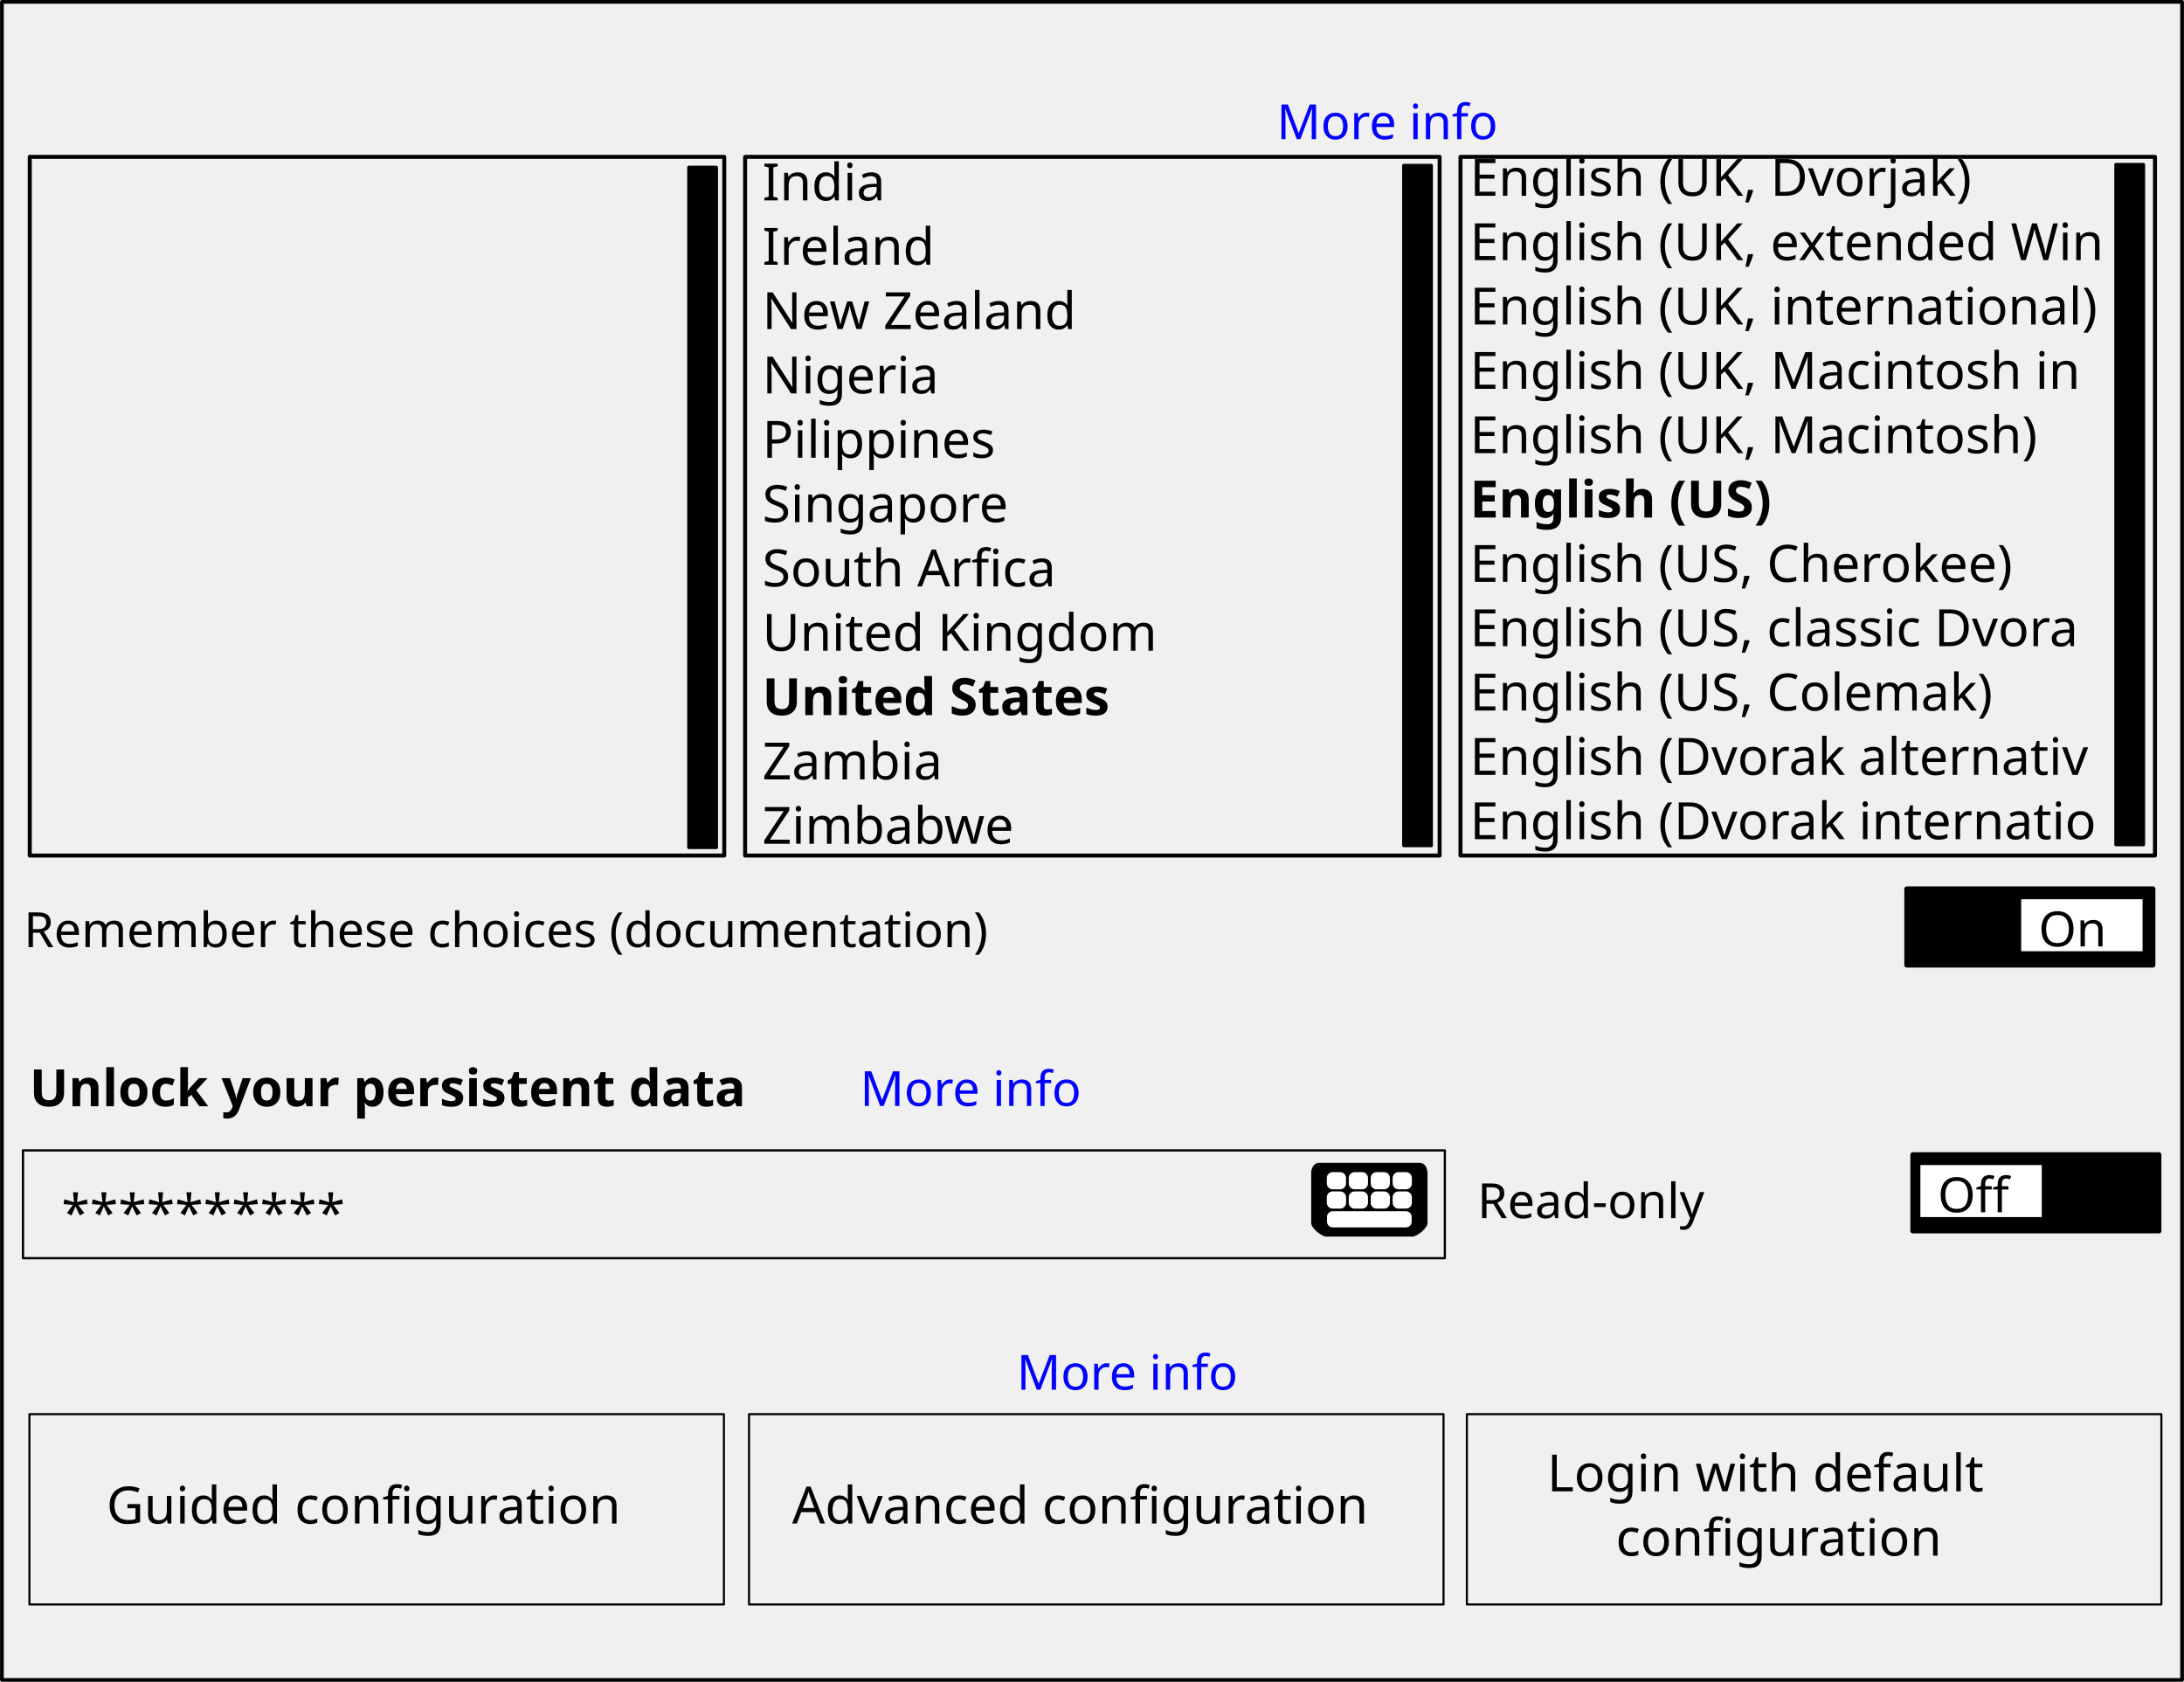
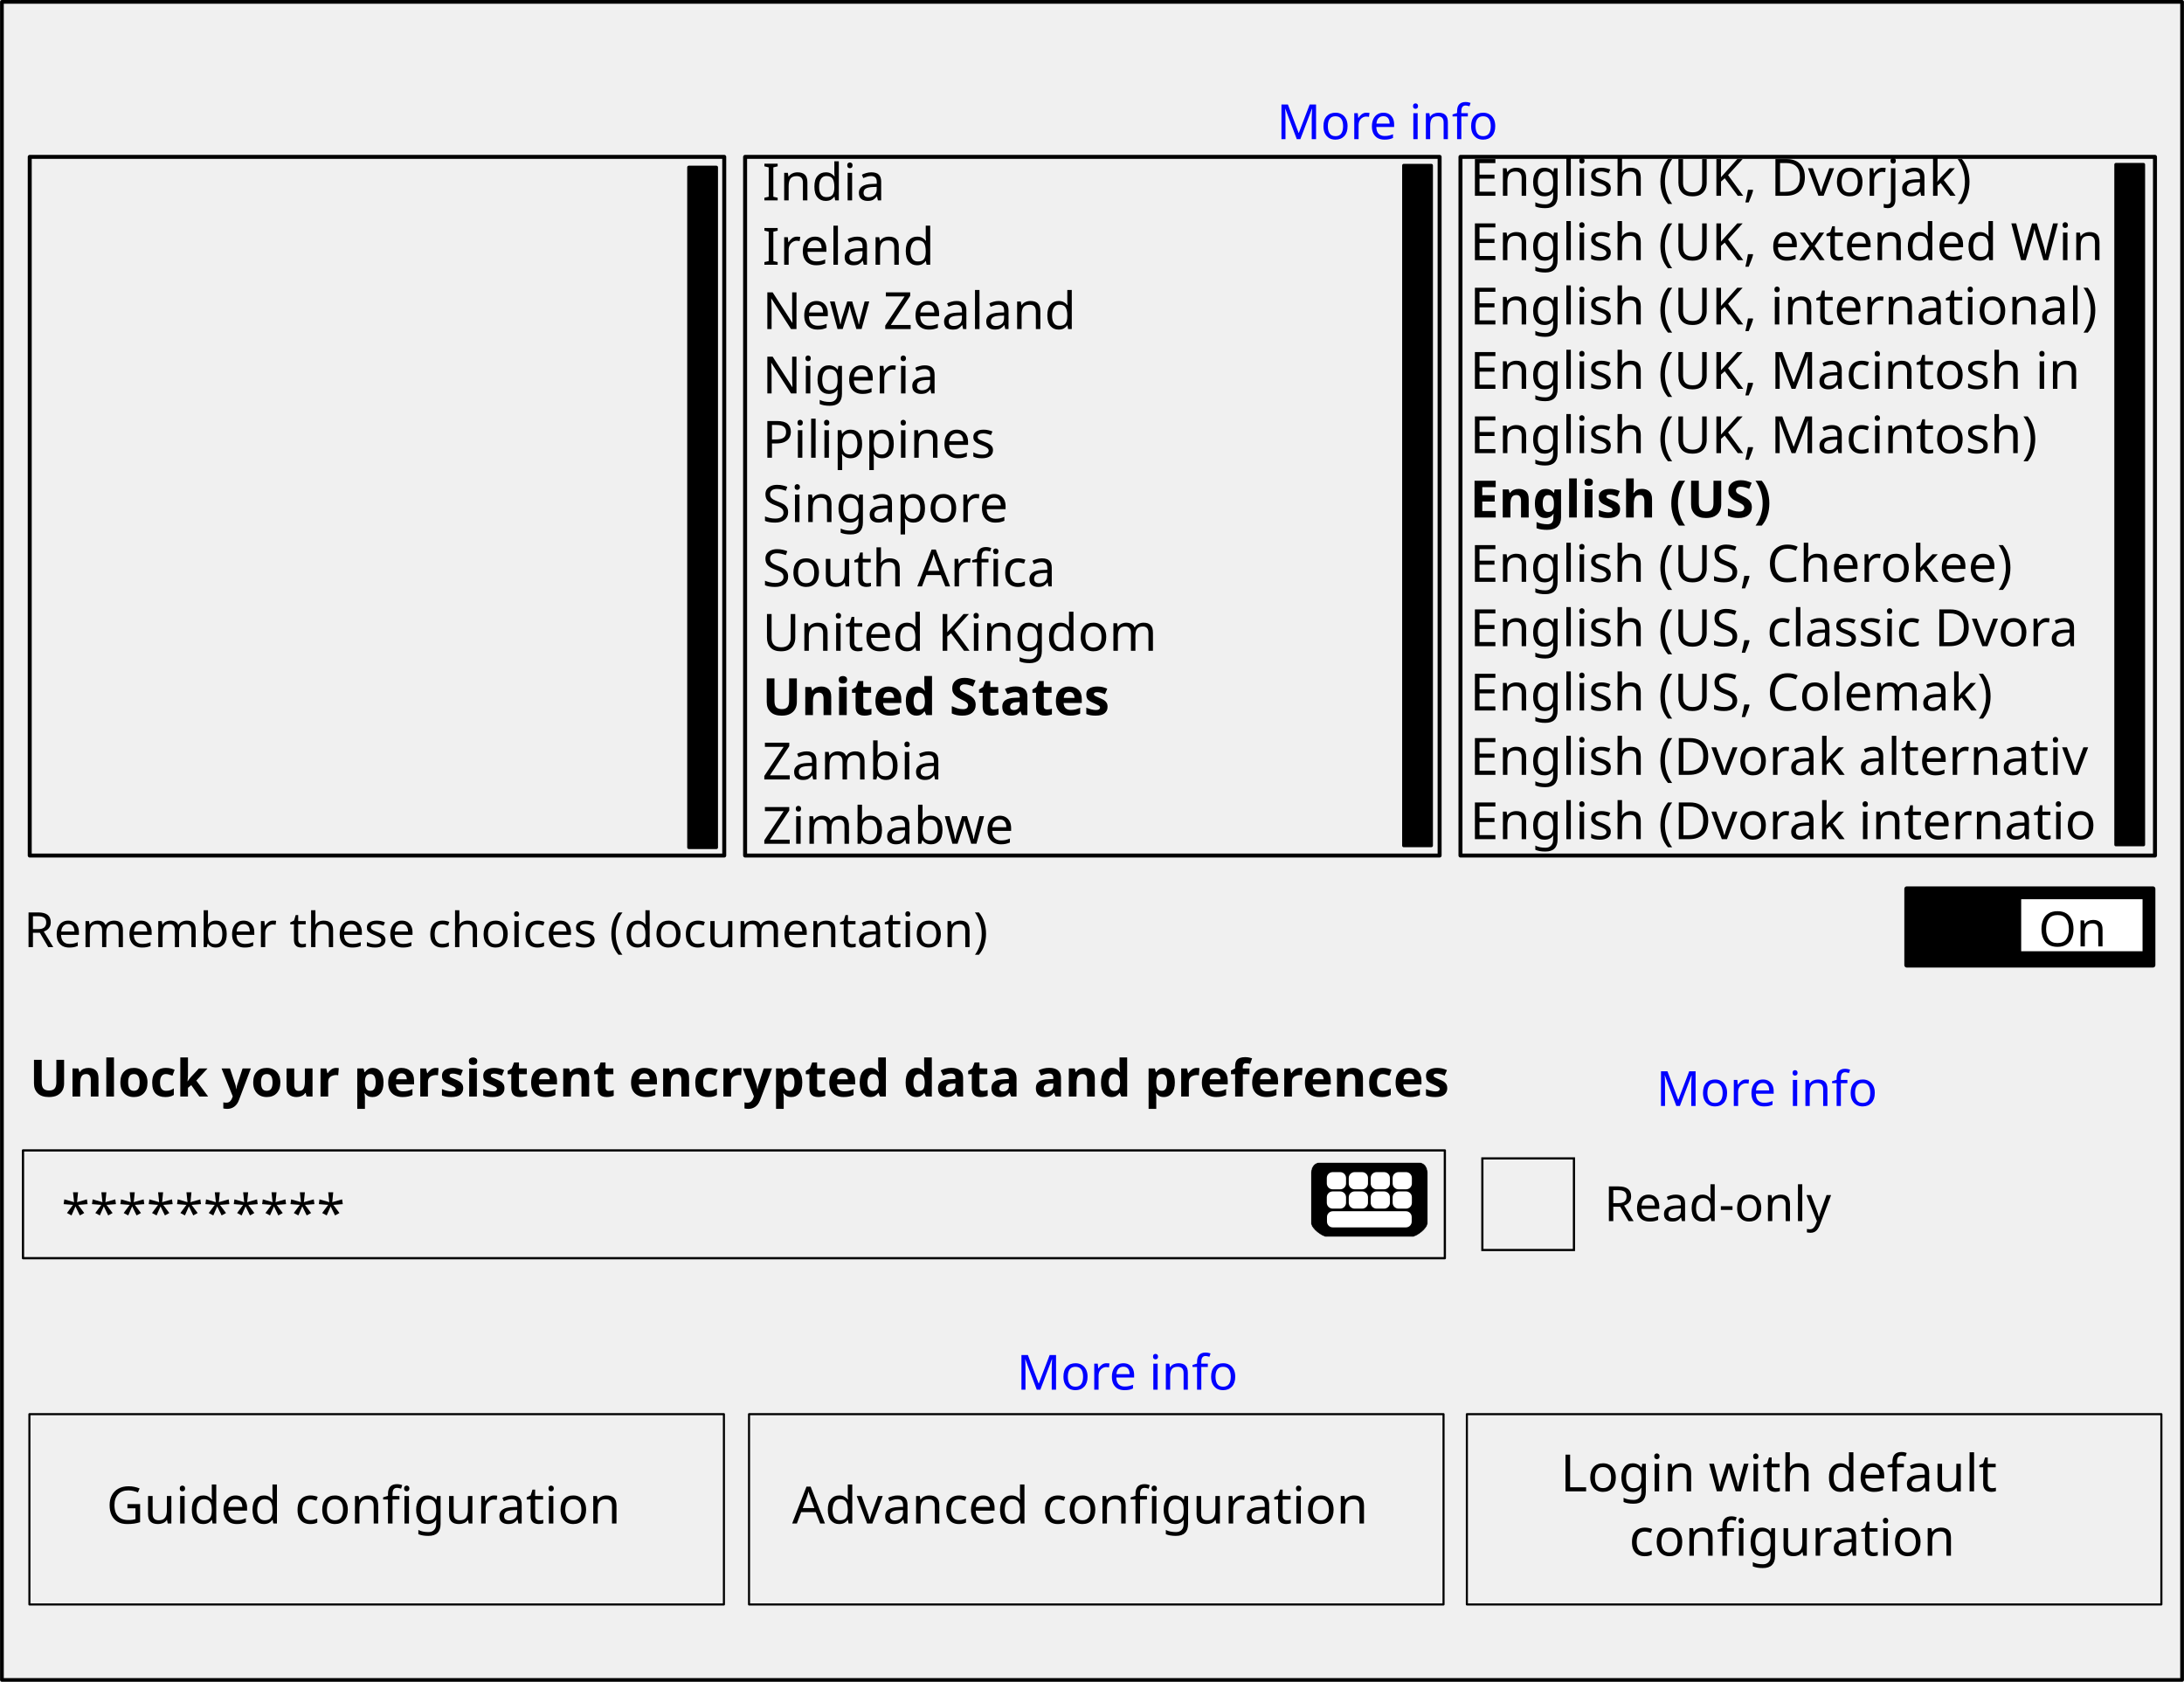
<svg xmlns="http://www.w3.org/2000/svg" version="1.2" width="449.875" height="346.35" id="svg4217">
  <defs id="defs4219" />
-   <g transform="translate(-150.0625,-359.1824)" id="layer1">
-     <rect width="449.087" height="345.594" x="150.456" y="359.565" id="rect2985-9" style="fill:none;stroke:#000000;stroke-width:0.765px;stroke-linecap:butt;stroke-linejoin:round;stroke-opacity:1" />
-     <flowRoot transform="matrix(0.6625099,0,0,0.6625099,305.5322,349.8609)" id="flowRoot3755-9" xml:space="preserve" style="font-size:16px;font-style:normal;font-variant:normal;font-weight:bold;font-stretch:normal;text-align:start;line-height:125%;letter-spacing:0px;word-spacing:0px;writing-mode:lr-tb;text-anchor:start;fill:#000000;fill-opacity:1;stroke:none;font-family:Sans;-inkscape-font-specification:Sans Bold">
-       <flowRegion id="flowRegion3757-0">
-         <rect width="676.802" height="21.213" x="29.294" y="14.936" id="rect3759-6" style="font-size:16px;font-style:normal;font-variant:normal;font-weight:bold;font-stretch:normal;text-align:start;line-height:125%;writing-mode:lr-tb;text-anchor:start;font-family:Sans;-inkscape-font-specification:Sans Bold" />
-       </flowRegion>
-       <flowPara id="flowPara3761-0">Welcome to Tails</flowPara>
-     </flowRoot>
-     <flowRoot transform="matrix(0.6625099,0,0,0.6625099,136.3545,347.2108)" id="flowRoot3763-2" xml:space="preserve" style="font-size:16px;font-style:normal;font-variant:normal;font-weight:bold;font-stretch:normal;text-align:start;line-height:125%;letter-spacing:0px;word-spacing:0px;writing-mode:lr-tb;text-anchor:start;fill:#000000;fill-opacity:1;stroke:none;font-family:Sans;-inkscape-font-specification:Sans Bold">
-       <flowRegion id="flowRegion3765-8">
-         <rect width="410.171" height="35.182" x="27.274" y="45.24" id="rect3767-8" style="font-size:16px;font-style:normal;font-variant:normal;font-weight:bold;font-stretch:normal;text-align:start;line-height:125%;writing-mode:lr-tb;text-anchor:start;font-family:Sans;-inkscape-font-specification:Sans Bold" />
-       </flowRegion>
-       <flowPara id="flowPara3769-4">Select your language and keyboard layout</flowPara>
-     </flowRoot>
-     <flowRoot transform="matrix(0.6625099,0,0,0.6625099,131.0544,442.8118)" id="flowRoot3771-0" xml:space="preserve" style="font-size:16px;font-style:normal;font-variant:normal;font-weight:bold;font-stretch:normal;text-align:start;line-height:125%;letter-spacing:0px;word-spacing:0px;writing-mode:lr-tb;text-anchor:start;fill:#000000;fill-opacity:1;stroke:none;font-family:Sans;-inkscape-font-specification:Sans Bold">
-       <flowRegion id="flowRegion3773-4">
-         <rect width="375.506" height="23.302" x="35.355" y="289.697" id="rect3775-5" style="font-size:16px;font-style:normal;font-variant:normal;font-weight:bold;font-stretch:normal;text-align:start;line-height:125%;writing-mode:lr-tb;text-anchor:start;font-family:Sans;-inkscape-font-specification:Sans Bold" />
-       </flowRegion>
-       <flowPara id="flowPara3806-6">Select your configuration options</flowPara>
-     </flowRoot>
-     <rect width="143.059" height="143.886" x="156.188" y="391.491" id="rect3779-0" style="fill:none;stroke:#000000;stroke-width:0.819;stroke-linejoin:round;stroke-miterlimit:4;stroke-opacity:1;stroke-dasharray:none" />
-     <rect width="143.059" height="143.886" x="303.544" y="391.491" id="rect3779-8-1" style="fill:none;stroke:#000000;stroke-width:0.819;stroke-linejoin:round;stroke-miterlimit:4;stroke-opacity:1;stroke-dasharray:none" />
-     <rect width="143.059" height="143.886" x="450.9" y="391.491" id="rect3779-5-2" style="fill:none;stroke:#000000;stroke-width:0.819;stroke-linejoin:round;stroke-miterlimit:4;stroke-opacity:1;stroke-dasharray:none" />
-     <rect width="143.059" height="39.191" x="156.12" y="650.426" id="rect3779-4-3" style="fill:none;stroke:#000000;stroke-width:0.427;stroke-linejoin:round;stroke-miterlimit:4;stroke-opacity:1;stroke-dasharray:none" />
-     <rect width="143.059" height="39.191" x="304.352" y="650.426" id="rect3779-8-4-3" style="fill:none;stroke:#000000;stroke-width:0.427;stroke-linejoin:round;stroke-miterlimit:4;stroke-opacity:1;stroke-dasharray:none" />
-     <rect width="143.059" height="39.191" x="452.218" y="650.426" id="rect3779-5-4-1" style="fill:none;stroke:#000000;stroke-width:0.427;stroke-linejoin:round;stroke-miterlimit:4;stroke-opacity:1;stroke-dasharray:none" />
-     <text x="172.002" y="672.945" id="text3836-4" xml:space="preserve" style="font-size:10.6px;font-style:normal;font-variant:normal;font-weight:normal;font-stretch:normal;text-align:start;line-height:125%;letter-spacing:0px;word-spacing:0px;writing-mode:lr-tb;text-anchor:start;fill:#000000;fill-opacity:1;stroke:none;font-family:Sans;-inkscape-font-specification:Sans">
-       <tspan x="172.002" y="672.945" id="tspan3838-7">Guided configuration</tspan>
-     </text>
-     <text x="313.233" y="672.945" id="text3840-4" xml:space="preserve" style="font-size:10.6px;font-style:normal;font-variant:normal;font-weight:normal;font-stretch:normal;text-align:start;line-height:125%;letter-spacing:0px;word-spacing:0px;writing-mode:lr-tb;text-anchor:start;fill:#000000;fill-opacity:1;stroke:none;font-family:Sans;-inkscape-font-specification:Sans">
-       <tspan x="313.233" y="672.945" id="tspan3842-3">Advanced configuration</tspan>
-     </text>
-     <text x="523.357" y="666.32" id="text3844-1" xml:space="preserve" style="font-size:10.6px;font-style:normal;font-variant:normal;font-weight:normal;font-stretch:normal;text-align:center;line-height:125%;letter-spacing:0px;word-spacing:0px;writing-mode:lr-tb;text-anchor:middle;fill:#000000;fill-opacity:1;stroke:none;font-family:Sans;-inkscape-font-specification:Sans">
-       <tspan x="523.357" y="666.32" id="tspan3846-4">Login with default</tspan>
-       <tspan x="523.357" y="679.57" id="tspan3848-0">configuration</tspan>
-     </text>
-     <flowRoot transform="matrix(0.6625099,0,0,0.6625099,127.2686,347.5894)" id="flowRoot3862-5" xml:space="preserve" style="font-size:16px;font-style:normal;font-weight:normal;line-height:125%;letter-spacing:0px;word-spacing:0px;fill:#000000;fill-opacity:1;stroke:none;font-family:Sans">
-       <flowRegion id="flowRegion3864-8">
-         <rect width="201.429" height="201.429" x="45.714" y="70.934" id="rect3866-4" />
-       </flowRegion>
-       <flowPara id="flowPara3868-6">Dansk</flowPara>
-       <flowPara id="flowPara3890-3">Divehi</flowPara>
-       <flowPara id="flowPara3870-3">Dzongkha</flowPara>
-       <flowPara id="flowPara3872-7">Eesti</flowPara>
-       <flowPara id="flowPara3874-3" style="font-weight:bold;-inkscape-font-specification:Sans Bold">English</flowPara>
-       <flowPara id="flowPara3878-1">Espanol</flowPara>
-       <flowPara id="flowPara3882-0">Euskara</flowPara>
-       <flowPara id="flowPara3884-7">Filipiono</flowPara>
-       <flowPara id="flowPara3886-9">Foroyskt</flowPara>
-       <flowPara id="flowPara3888-8">Français</flowPara>
-     </flowRoot>
-     <text x="307.093" y="400.452" id="text3892-2" xml:space="preserve" style="font-size:10.6px;font-style:normal;font-weight:normal;line-height:125%;letter-spacing:0px;word-spacing:0px;fill:#000000;fill-opacity:1;stroke:none;font-family:Sans">
-       <tspan x="307.093" y="400.452" id="tspan3894-9">India</tspan>
-       <tspan x="307.093" y="413.702" id="tspan3914-2">Ireland</tspan>
-       <tspan x="307.093" y="426.952" id="tspan3896-9">New Zealand</tspan>
-       <tspan x="307.093" y="440.202" id="tspan3898-8">Nigeria</tspan>
-       <tspan x="307.093" y="453.452" id="tspan3900-2">Pilippines</tspan>
-       <tspan x="307.093" y="466.703" id="tspan3902-0">Singapore</tspan>
-       <tspan x="307.093" y="479.953" id="tspan3904-0">South Arfica</tspan>
-       <tspan x="307.093" y="493.203" id="tspan3906-7">United Kingdom</tspan>
-       <tspan x="307.093" y="506.453" id="tspan3908-5" style="font-weight:bold;-inkscape-font-specification:Sans Bold">United States</tspan>
-       <tspan x="307.093" y="519.703" id="tspan3910-3">Zambia</tspan>
-       <tspan x="307.093" y="532.954" id="tspan3912-1">Zimbabwe</tspan>
-     </text>
-     <text x="452.845" y="399.505" id="text3916-2" xml:space="preserve" style="font-size:10.6px;font-style:normal;font-weight:normal;line-height:125%;letter-spacing:0px;word-spacing:0px;fill:#000000;fill-opacity:1;stroke:none;font-family:Sans">
-       <tspan x="452.845" y="399.505" id="tspan3918-9">English (UK, Dvorjak)</tspan>
-       <tspan x="452.845" y="412.755" id="tspan3920-7">English (UK, extended Win</tspan>
-       <tspan x="452.845" y="426.006" id="tspan3922-3">English (UK, international)</tspan>
-       <tspan x="452.845" y="439.256" id="tspan3924-4">English (UK, Macintosh in</tspan>
-       <tspan x="452.845" y="452.506" id="tspan3926-7">English (UK, Macintosh)</tspan>
-       <tspan x="452.845" y="465.756" id="tspan3928-9" style="font-weight:bold;-inkscape-font-specification:Sans Bold">English (US)</tspan>
-       <tspan x="452.845" y="479.006" id="tspan3930-4">English (US, Cherokee)</tspan>
-       <tspan x="452.845" y="492.257" id="tspan3940-2">English (US, classic Dvora</tspan>
-       <tspan x="452.845" y="505.507" id="tspan3934-7">English (US, Colemak)</tspan>
-       <tspan x="452.845" y="518.757" id="tspan3936-7">English (Dvorak alternativ</tspan>
-       <tspan x="452.845" y="532.007" id="tspan3938-7">English (Dvorak internatio</tspan>
-     </text>
-     <rect width="5.679" height="140.074" x="291.95" y="393.637" id="rect3944-6" style="fill:#000000;fill-opacity:1;stroke:#000000;stroke-width:0.663;stroke-linejoin:round;stroke-miterlimit:4;stroke-opacity:1;stroke-dasharray:none" />
-     <rect width="5.679" height="140.074" x="585.915" y="393.069" id="rect3944-0-3" style="fill:#000000;fill-opacity:1;stroke:#000000;stroke-width:0.663;stroke-linejoin:round;stroke-miterlimit:4;stroke-opacity:1;stroke-dasharray:none" />
-     <rect width="5.679" height="140.074" x="439.216" y="393.259" id="rect3944-2-9" style="fill:#000000;fill-opacity:1;stroke:#000000;stroke-width:0.663;stroke-linejoin:round;stroke-miterlimit:4;stroke-opacity:1;stroke-dasharray:none" />
-     <text x="156.157" y="587.007" id="text4203" xml:space="preserve" style="font-size:10.6px;font-style:normal;font-weight:bold;line-height:125%;letter-spacing:0px;word-spacing:0px;fill:#000000;fill-opacity:1;stroke:none;font-family:Sans;-inkscape-font-specification:Sans Bold">
-       <tspan x="156.157" y="587.007" id="tspan4205">Unlock your persistent data</tspan>
-     </text>
-     <rect width="292.883" height="22.202" x="154.798" y="596.102" id="rect3779-4-3-6" style="fill:none;stroke:#000000;stroke-width:0.46;stroke-linejoin:round;stroke-miterlimit:4;stroke-opacity:1;stroke-dasharray:none" />
-     <text x="162.729" y="612.778" id="text3836-4-4" xml:space="preserve" style="font-size:10.6px;font-style:normal;font-variant:normal;font-weight:normal;font-stretch:normal;text-align:start;line-height:125%;letter-spacing:0px;word-spacing:0px;writing-mode:lr-tb;text-anchor:start;fill:#000000;fill-opacity:1;stroke:none;font-family:Sans;-inkscape-font-specification:Sans">
-       <tspan x="162.729" y="612.778" id="tspan3838-7-4">**********</tspan>
-     </text>
-     <text x="154.971" y="554.231" id="text4540-9" xml:space="preserve" style="font-size:10px;font-style:normal;font-weight:normal;line-height:125%;letter-spacing:0px;word-spacing:0px;fill:#000000;fill-opacity:1;stroke:none;font-family:Sans">
-       <tspan x="154.971" y="554.231" id="tspan4542-5">Remember these choices (documentation)</tspan>
-     </text>
-     <rect width="50.714" height="15.714" x="542.828" y="542.231" id="rect4544-1" style="fill:#000000;fill-opacity:1;stroke:#000000;stroke-width:1;stroke-linejoin:round;stroke-miterlimit:4;stroke-opacity:1;stroke-dasharray:none" />
-     <rect width="25" height="10.714" x="566.4" y="544.374" id="rect4546-6" style="fill:#ffffff;fill-opacity:1;stroke:none" />
-     <text x="569.971" y="554.088" id="text4548-3" xml:space="preserve" style="font-size:10px;font-style:normal;font-weight:normal;line-height:125%;letter-spacing:0px;word-spacing:0px;fill:#000000;fill-opacity:1;stroke:none;font-family:Sans">
-       <tspan x="569.971" y="554.088" id="tspan4550-7">On</tspan>
-     </text>
-     <text x="327.236" y="586.949" id="text5723-9" xml:space="preserve" style="font-size:10px;font-style:normal;font-weight:normal;line-height:125%;letter-spacing:0px;word-spacing:0px;fill:#000000;fill-opacity:1;stroke:none;font-family:Sans;-inkscape-font-specification:Sans">
-       <tspan x="327.236" y="586.949" id="tspan5725-3" style="fill:#0000ff">More info</tspan>
-     </text>
-     <text x="359.5" y="645.388" id="text5723-9-1" xml:space="preserve" style="font-size:10px;font-style:normal;font-weight:normal;line-height:125%;letter-spacing:0px;word-spacing:0px;fill:#000000;fill-opacity:1;stroke:none;font-family:Sans;-inkscape-font-specification:Sans">
-       <tspan x="359.5" y="645.388" id="tspan5725-3-5" style="fill:#0000ff">More info</tspan>
-     </text>
-     <text x="413.059" y="387.847" id="text5723-9-8" xml:space="preserve" style="font-size:10px;font-style:normal;font-weight:normal;line-height:125%;letter-spacing:0px;word-spacing:0px;fill:#000000;fill-opacity:1;stroke:none;font-family:Sans;-inkscape-font-specification:Sans">
-       <tspan x="413.059" y="387.847" id="tspan5725-3-0" style="fill:#0000ff">More info</tspan>
-     </text>
-     <g transform="matrix(0.3885439,0,0,0.3885439,419.696,594.1546)" id="layer1-7">
-       <path d="m 5.309,11.448 53.382,0 c 2.34,0 4.225,2.333 4.225,5.231 l 0,27.006 c 0,2.898 -5.884,7.231 -8.225,7.231 l -45.382,0 c -2.34,0 -8.225,-4.333 -8.225,-7.231 l 0,-27.006 c 0,-2.898 1.884,-5.231 4.225,-5.231 z" id="rect3600" style="fill:#000000;fill-opacity:1;fill-rule:nonzero;stroke:#ffffff;stroke-width:0.25;stroke-linecap:round;stroke-linejoin:round;stroke-miterlimit:4;stroke-opacity:1" />
-       <g transform="translate(0.3636374,-0.3636359)" id="g3610" style="fill:#ffffff;fill-opacity:1;stroke:#ffffff;stroke-opacity:1">
-         <g id="g3598" style="fill:#ffffff;fill-opacity:1;stroke:#ffffff;stroke-opacity:1">
-           <rect width="8" height="6.909" rx="2" ry="2" x="10.182" y="18" id="rect3604" style="fill:#ffffff;fill-opacity:1;fill-rule:nonzero;stroke:#ffffff;stroke-width:2.195;stroke-linecap:round;stroke-linejoin:round;stroke-miterlimit:4;stroke-opacity:1;stroke-dasharray:none" />
-           <rect width="8" height="6.909" rx="2" ry="2" x="21.818" y="18" id="rect3604-4" style="fill:#ffffff;fill-opacity:1;fill-rule:nonzero;stroke:#ffffff;stroke-width:2.195;stroke-linecap:round;stroke-linejoin:round;stroke-miterlimit:4;stroke-opacity:1;stroke-dasharray:none" />
-           <rect width="8" height="6.909" rx="2" ry="2" x="33.455" y="18" id="rect3604-8" style="fill:#ffffff;fill-opacity:1;fill-rule:nonzero;stroke:#ffffff;stroke-width:2.195;stroke-linecap:round;stroke-linejoin:round;stroke-miterlimit:4;stroke-opacity:1;stroke-dasharray:none" />
-           <rect width="8" height="6.909" rx="2" ry="2" x="45.091" y="18" id="rect3604-5" style="fill:#ffffff;fill-opacity:1;fill-rule:nonzero;stroke:#ffffff;stroke-width:2.195;stroke-linecap:round;stroke-linejoin:round;stroke-miterlimit:4;stroke-opacity:1;stroke-dasharray:none" />
-         </g>
-         <g transform="translate(0,-0.136363)" id="g3604" style="fill:#ffffff;fill-opacity:1;stroke:#ffffff;stroke-opacity:1">
-           <rect width="8" height="6.909" rx="2" ry="2" x="10.182" y="28.364" id="rect3604-0" style="fill:#ffffff;fill-opacity:1;fill-rule:nonzero;stroke:#ffffff;stroke-width:2.195;stroke-linecap:round;stroke-linejoin:round;stroke-miterlimit:4;stroke-opacity:1;stroke-dasharray:none" />
-           <rect width="8" height="6.909" rx="2" ry="2" x="21.818" y="28.364" id="rect3604-4-3" style="fill:#ffffff;fill-opacity:1;fill-rule:nonzero;stroke:#ffffff;stroke-width:2.195;stroke-linecap:round;stroke-linejoin:round;stroke-miterlimit:4;stroke-opacity:1;stroke-dasharray:none" />
-           <rect width="8" height="6.909" rx="2" ry="2" x="33.455" y="28.364" id="rect3604-8-6" style="fill:#ffffff;fill-opacity:1;fill-rule:nonzero;stroke:#ffffff;stroke-width:2.195;stroke-linecap:round;stroke-linejoin:round;stroke-miterlimit:4;stroke-opacity:1;stroke-dasharray:none" />
-           <rect width="8" height="6.909" rx="2" ry="2" x="45.091" y="28.364" id="rect3604-5-1" style="fill:#ffffff;fill-opacity:1;fill-rule:nonzero;stroke:#ffffff;stroke-width:2.195;stroke-linecap:round;stroke-linejoin:round;stroke-miterlimit:4;stroke-opacity:1;stroke-dasharray:none" />
-         </g>
-         <rect width="42.743" height="6.379" rx="1.967" ry="2.005" x="10.265" y="38.72" id="rect3677" style="fill:#ffffff;fill-opacity:1;fill-rule:nonzero;stroke:#ffffff;stroke-width:2.18;stroke-linecap:round;stroke-linejoin:round;stroke-miterlimit:4;stroke-opacity:1;stroke-dasharray:none" />
+   <rect style="fill:none;stroke:#000000;stroke-width:0.765px;stroke-linecap:butt;stroke-linejoin:round;stroke-opacity:1" id="rect2985-9" y="0.383" x="0.394" height="345.594" width="449.087" />
+   <flowRoot style="font-size:16px;font-style:normal;font-variant:normal;font-weight:bold;font-stretch:normal;text-align:start;line-height:125%;letter-spacing:0px;word-spacing:0px;writing-mode:lr-tb;text-anchor:start;fill:#000000;fill-opacity:1;stroke:none;font-family:Sans;-inkscape-font-specification:Sans Bold" xml:space="preserve" id="flowRoot3755-9" transform="matrix(0.6625099,0,0,0.6625099,155.4698,-9.32147)">
+     <flowRegion id="flowRegion3757-0">
+       <rect style="font-size:16px;font-style:normal;font-variant:normal;font-weight:bold;font-stretch:normal;text-align:start;line-height:125%;writing-mode:lr-tb;text-anchor:start;font-family:Sans;-inkscape-font-specification:Sans Bold" id="rect3759-6" y="14.936" x="29.294" height="21.213" width="676.802" />
+     </flowRegion>
+     <flowPara id="flowPara3761-0">Welcome to Tails</flowPara>
+   </flowRoot>
+   <flowRoot style="font-size:16px;font-style:normal;font-variant:normal;font-weight:bold;font-stretch:normal;text-align:start;line-height:125%;letter-spacing:0px;word-spacing:0px;writing-mode:lr-tb;text-anchor:start;fill:#000000;fill-opacity:1;stroke:none;font-family:Sans;-inkscape-font-specification:Sans Bold" xml:space="preserve" id="flowRoot3763-2" transform="matrix(0.6625099,0,0,0.6625099,-13.70796,-11.97151)">
+     <flowRegion id="flowRegion3765-8">
+       <rect style="font-size:16px;font-style:normal;font-variant:normal;font-weight:bold;font-stretch:normal;text-align:start;line-height:125%;writing-mode:lr-tb;text-anchor:start;font-family:Sans;-inkscape-font-specification:Sans Bold" id="rect3767-8" y="45.24" x="27.274" height="35.182" width="410.171" />
+     </flowRegion>
+     <flowPara id="flowPara3769-4">Select your language and keyboard layout</flowPara>
+   </flowRoot>
+   <flowRoot style="font-size:16px;font-style:normal;font-variant:normal;font-weight:bold;font-stretch:normal;text-align:start;line-height:125%;letter-spacing:0px;word-spacing:0px;writing-mode:lr-tb;text-anchor:start;fill:#000000;fill-opacity:1;stroke:none;font-family:Sans;-inkscape-font-specification:Sans Bold" xml:space="preserve" id="flowRoot3771-0" transform="matrix(0.6625099,0,0,0.6625099,-19.00804,83.62945)">
+     <flowRegion id="flowRegion3773-4">
+       <rect style="font-size:16px;font-style:normal;font-variant:normal;font-weight:bold;font-stretch:normal;text-align:start;line-height:125%;writing-mode:lr-tb;text-anchor:start;font-family:Sans;-inkscape-font-specification:Sans Bold" id="rect3775-5" y="289.697" x="35.355" height="23.302" width="375.506" />
+     </flowRegion>
+     <flowPara id="flowPara3806-6">Select your configuration options</flowPara>
+   </flowRoot>
+   <rect style="fill:none;stroke:#000000;stroke-width:0.819;stroke-linejoin:round;stroke-miterlimit:4;stroke-opacity:1;stroke-dasharray:none" id="rect3779-0" y="32.308" x="6.125" height="143.886" width="143.059" />
+   <rect style="fill:none;stroke:#000000;stroke-width:0.819;stroke-linejoin:round;stroke-miterlimit:4;stroke-opacity:1;stroke-dasharray:none" id="rect3779-8-1" y="32.308" x="153.482" height="143.886" width="143.059" />
+   <rect style="fill:none;stroke:#000000;stroke-width:0.819;stroke-linejoin:round;stroke-miterlimit:4;stroke-opacity:1;stroke-dasharray:none" id="rect3779-5-2" y="32.308" x="300.838" height="143.886" width="143.059" />
+   <rect style="fill:none;stroke:#000000;stroke-width:0.427;stroke-linejoin:round;stroke-miterlimit:4;stroke-opacity:1;stroke-dasharray:none" id="rect3779-4-3" y="291.243" x="6.058" height="39.191" width="143.059" />
+   <rect style="fill:none;stroke:#000000;stroke-width:0.427;stroke-linejoin:round;stroke-miterlimit:4;stroke-opacity:1;stroke-dasharray:none" id="rect3779-8-4-3" y="291.243" x="154.29" height="39.191" width="143.059" />
+   <rect style="fill:none;stroke:#000000;stroke-width:0.427;stroke-linejoin:round;stroke-miterlimit:4;stroke-opacity:1;stroke-dasharray:none" id="rect3779-5-4-1" y="291.243" x="302.156" height="39.191" width="143.059" />
+   <text style="font-size:10.6px;font-style:normal;font-variant:normal;font-weight:normal;font-stretch:normal;text-align:start;line-height:125%;letter-spacing:0px;word-spacing:0px;writing-mode:lr-tb;text-anchor:start;fill:#000000;fill-opacity:1;stroke:none;font-family:Sans;-inkscape-font-specification:Sans" xml:space="preserve" id="text3836-4" y="313.763" x="21.939">
+     <tspan id="tspan3838-7" y="313.763" x="21.939">Guided configuration</tspan>
+   </text>
+   <text style="font-size:10.6px;font-style:normal;font-variant:normal;font-weight:normal;font-stretch:normal;text-align:start;line-height:125%;letter-spacing:0px;word-spacing:0px;writing-mode:lr-tb;text-anchor:start;fill:#000000;fill-opacity:1;stroke:none;font-family:Sans;-inkscape-font-specification:Sans" xml:space="preserve" id="text3840-4" y="313.763" x="163.17">
+     <tspan id="tspan3842-3" y="313.763" x="163.17">Advanced configuration</tspan>
+   </text>
+   <text style="font-size:10.6px;font-style:normal;font-variant:normal;font-weight:normal;font-stretch:normal;text-align:center;line-height:125%;letter-spacing:0px;word-spacing:0px;writing-mode:lr-tb;text-anchor:middle;fill:#000000;fill-opacity:1;stroke:none;font-family:Sans;-inkscape-font-specification:Sans" xml:space="preserve" id="text3844-1" y="307.138" x="373.294">
+     <tspan id="tspan3846-4" y="307.138" x="373.294">Login with default</tspan>
+     <tspan id="tspan3848-0" y="320.388" x="373.294">configuration</tspan>
+   </text>
+   <flowRoot style="font-size:16px;font-style:normal;font-weight:normal;line-height:125%;letter-spacing:0px;word-spacing:0px;fill:#000000;fill-opacity:1;stroke:none;font-family:Sans" xml:space="preserve" id="flowRoot3862-5" transform="matrix(0.6625099,0,0,0.6625099,-22.79382,-11.59293)">
+     <flowRegion id="flowRegion3864-8">
+       <rect id="rect3866-4" y="70.934" x="45.714" height="201.429" width="201.429" />
+     </flowRegion>
+     <flowPara id="flowPara3868-6">Dansk</flowPara>
+     <flowPara id="flowPara3890-3">Divehi</flowPara>
+     <flowPara id="flowPara3870-3">Dzongkha</flowPara>
+     <flowPara id="flowPara3872-7">Eesti</flowPara>
+     <flowPara style="font-weight:bold;-inkscape-font-specification:Sans Bold" id="flowPara3874-3">English</flowPara>
+     <flowPara id="flowPara3878-1">Espanol</flowPara>
+     <flowPara id="flowPara3882-0">Euskara</flowPara>
+     <flowPara id="flowPara3884-7">Filipiono</flowPara>
+     <flowPara id="flowPara3886-9">Foroyskt</flowPara>
+     <flowPara id="flowPara3888-8">Français</flowPara>
+   </flowRoot>
+   <text style="font-size:10.6px;font-style:normal;font-weight:normal;line-height:125%;letter-spacing:0px;word-spacing:0px;fill:#000000;fill-opacity:1;stroke:none;font-family:Sans" xml:space="preserve" id="text3892-2" y="41.269" x="157.03">
+     <tspan id="tspan3894-9" y="41.269" x="157.03">India</tspan>
+     <tspan id="tspan3914-2" y="54.519" x="157.03">Ireland</tspan>
+     <tspan id="tspan3896-9" y="67.77" x="157.03">New Zealand</tspan>
+     <tspan id="tspan3898-8" y="81.02" x="157.03">Nigeria</tspan>
+     <tspan id="tspan3900-2" y="94.27" x="157.03">Pilippines</tspan>
+     <tspan id="tspan3902-0" y="107.52" x="157.03">Singapore</tspan>
+     <tspan id="tspan3904-0" y="120.77" x="157.03">South Arfica</tspan>
+     <tspan id="tspan3906-7" y="134.021" x="157.03">United Kingdom</tspan>
+     <tspan style="font-weight:bold;-inkscape-font-specification:Sans Bold" id="tspan3908-5" y="147.271" x="157.03">United States</tspan>
+     <tspan id="tspan3910-3" y="160.521" x="157.03">Zambia</tspan>
+     <tspan id="tspan3912-1" y="173.771" x="157.03">Zimbabwe</tspan>
+   </text>
+   <text style="font-size:10.6px;font-style:normal;font-weight:normal;line-height:125%;letter-spacing:0px;word-spacing:0px;fill:#000000;fill-opacity:1;stroke:none;font-family:Sans" xml:space="preserve" id="text3916-2" y="40.323" x="302.782">
+     <tspan id="tspan3918-9" y="40.323" x="302.782">English (UK, Dvorjak)</tspan>
+     <tspan id="tspan3920-7" y="53.573" x="302.782">English (UK, extended Win</tspan>
+     <tspan id="tspan3922-3" y="66.823" x="302.782">English (UK, international)</tspan>
+     <tspan id="tspan3924-4" y="80.073" x="302.782">English (UK, Macintosh in</tspan>
+     <tspan id="tspan3926-7" y="93.324" x="302.782">English (UK, Macintosh)</tspan>
+     <tspan style="font-weight:bold;-inkscape-font-specification:Sans Bold" id="tspan3928-9" y="106.574" x="302.782">English (US)</tspan>
+     <tspan id="tspan3930-4" y="119.824" x="302.782">English (US, Cherokee)</tspan>
+     <tspan id="tspan3940-2" y="133.074" x="302.782">English (US, classic Dvora</tspan>
+     <tspan id="tspan3934-7" y="146.324" x="302.782">English (US, Colemak)</tspan>
+     <tspan id="tspan3936-7" y="159.575" x="302.782">English (Dvorak alternativ</tspan>
+     <tspan id="tspan3938-7" y="172.825" x="302.782">English (Dvorak internatio</tspan>
+   </text>
+   <rect style="fill:#000000;fill-opacity:1;stroke:#000000;stroke-width:0.663;stroke-linejoin:round;stroke-miterlimit:4;stroke-opacity:1;stroke-dasharray:none" id="rect3944-6" y="34.455" x="141.887" height="140.074" width="5.679" />
+   <rect style="fill:#000000;fill-opacity:1;stroke:#000000;stroke-width:0.663;stroke-linejoin:round;stroke-miterlimit:4;stroke-opacity:1;stroke-dasharray:none" id="rect3944-0-3" y="33.887" x="435.852" height="140.074" width="5.679" />
+   <rect style="fill:#000000;fill-opacity:1;stroke:#000000;stroke-width:0.663;stroke-linejoin:round;stroke-miterlimit:4;stroke-opacity:1;stroke-dasharray:none" id="rect3944-2-9" y="34.076" x="289.154" height="140.074" width="5.679" />
+   <text style="font-size:10.6px;font-style:normal;font-weight:bold;line-height:125%;letter-spacing:0px;word-spacing:0px;fill:#000000;fill-opacity:1;stroke:none;font-family:Sans;-inkscape-font-specification:Sans Bold" xml:space="preserve" id="text4203" y="225.824" x="6.095">
+     <tspan id="tspan4205" y="225.824" x="6.095">Unlock your persistent encrypted data and preferences</tspan>
+     <tspan y="225.824" x="6.095" id="tspan3959" />
+   </text>
+   <rect style="fill:none;stroke:#000000;stroke-width:0.46;stroke-linejoin:round;stroke-miterlimit:4;stroke-opacity:1;stroke-dasharray:none" id="rect3779-4-3-6" y="236.92" x="4.736" height="22.202" width="292.883" />
+   <text style="font-size:10.6px;font-style:normal;font-variant:normal;font-weight:normal;font-stretch:normal;text-align:start;line-height:125%;letter-spacing:0px;word-spacing:0px;writing-mode:lr-tb;text-anchor:start;fill:#000000;fill-opacity:1;stroke:none;font-family:Sans;-inkscape-font-specification:Sans" xml:space="preserve" id="text3836-4-4" y="253.595" x="12.667">
+     <tspan id="tspan3838-7-4" y="253.595" x="12.667">**********</tspan>
+   </text>
+   <text style="font-size:10px;font-style:normal;font-weight:normal;line-height:125%;letter-spacing:0px;word-spacing:0px;fill:#000000;fill-opacity:1;stroke:none;font-family:Sans" xml:space="preserve" id="text4540-9" y="195.049" x="4.909">
+     <tspan id="tspan4542-5" y="195.049" x="4.909">Remember these choices (documentation)</tspan>
+   </text>
+   <rect style="fill:#000000;fill-opacity:1;stroke:#000000;stroke-width:1;stroke-linejoin:round;stroke-miterlimit:4;stroke-opacity:1;stroke-dasharray:none" id="rect4544-1" y="183.049" x="392.766" height="15.714" width="50.714" />
+   <rect style="fill:#ffffff;fill-opacity:1;stroke:none" id="rect4546-6" y="185.192" x="416.337" height="10.714" width="25" />
+   <text style="font-size:10px;font-style:normal;font-weight:normal;line-height:125%;letter-spacing:0px;word-spacing:0px;fill:#000000;fill-opacity:1;stroke:none;font-family:Sans" xml:space="preserve" id="text4548-3" y="194.906" x="419.909">
+     <tspan id="tspan4550-7" y="194.906" x="419.909">On</tspan>
+   </text>
+   <text style="font-size:10px;font-style:normal;font-weight:normal;line-height:125%;letter-spacing:0px;word-spacing:0px;fill:#000000;fill-opacity:1;stroke:none;font-family:Sans;-inkscape-font-specification:Sans" xml:space="preserve" id="text5723-9" y="227.767" x="341.174">
+     <tspan style="fill:#0000ff" id="tspan5725-3" y="227.767" x="341.174">More info</tspan>
+   </text>
+   <text style="font-size:10px;font-style:normal;font-weight:normal;line-height:125%;letter-spacing:0px;word-spacing:0px;fill:#000000;fill-opacity:1;stroke:none;font-family:Sans;-inkscape-font-specification:Sans" xml:space="preserve" id="text5723-9-1" y="286.206" x="209.438">
+     <tspan style="fill:#0000ff" id="tspan5725-3-5" y="286.206" x="209.438">More info</tspan>
+   </text>
+   <text style="font-size:10px;font-style:normal;font-weight:normal;line-height:125%;letter-spacing:0px;word-spacing:0px;fill:#000000;fill-opacity:1;stroke:none;font-family:Sans;-inkscape-font-specification:Sans" xml:space="preserve" id="text5723-9-8" y="28.665" x="262.996">
+     <tspan style="fill:#0000ff" id="tspan5725-3-0" y="28.665" x="262.996">More info</tspan>
+   </text>
+   <g id="layer1-7" transform="matrix(0.3885439,0,0,0.3885439,269.6336,234.9722)">
+     <path style="fill:#000000;fill-opacity:1;fill-rule:nonzero;stroke:#ffffff;stroke-width:0.25;stroke-linecap:round;stroke-linejoin:round;stroke-miterlimit:4;stroke-opacity:1" id="rect3600" d="m 5.309,11.448 53.382,0 c 2.34,0 4.225,2.333 4.225,5.231 l 0,27.006 c 0,2.898 -5.884,7.231 -8.225,7.231 l -45.382,0 c -2.34,0 -8.225,-4.333 -8.225,-7.231 l 0,-27.006 c 0,-2.898 1.884,-5.231 4.225,-5.231 z" />
+     <g style="fill:#ffffff;fill-opacity:1;stroke:#ffffff;stroke-opacity:1" id="g3610" transform="translate(0.3636374,-0.3636359)">
+       <g style="fill:#ffffff;fill-opacity:1;stroke:#ffffff;stroke-opacity:1" id="g3598">
+         <rect style="fill:#ffffff;fill-opacity:1;fill-rule:nonzero;stroke:#ffffff;stroke-width:2.195;stroke-linecap:round;stroke-linejoin:round;stroke-miterlimit:4;stroke-opacity:1;stroke-dasharray:none" id="rect3604" y="18" x="10.182" ry="2" rx="2" height="6.909" width="8" />
+         <rect style="fill:#ffffff;fill-opacity:1;fill-rule:nonzero;stroke:#ffffff;stroke-width:2.195;stroke-linecap:round;stroke-linejoin:round;stroke-miterlimit:4;stroke-opacity:1;stroke-dasharray:none" id="rect3604-4" y="18" x="21.818" ry="2" rx="2" height="6.909" width="8" />
+         <rect style="fill:#ffffff;fill-opacity:1;fill-rule:nonzero;stroke:#ffffff;stroke-width:2.195;stroke-linecap:round;stroke-linejoin:round;stroke-miterlimit:4;stroke-opacity:1;stroke-dasharray:none" id="rect3604-8" y="18" x="33.455" ry="2" rx="2" height="6.909" width="8" />
+         <rect style="fill:#ffffff;fill-opacity:1;fill-rule:nonzero;stroke:#ffffff;stroke-width:2.195;stroke-linecap:round;stroke-linejoin:round;stroke-miterlimit:4;stroke-opacity:1;stroke-dasharray:none" id="rect3604-5" y="18" x="45.091" ry="2" rx="2" height="6.909" width="8" />
      </g>
+       <g style="fill:#ffffff;fill-opacity:1;stroke:#ffffff;stroke-opacity:1" id="g3604" transform="translate(0,-0.136363)">
+         <rect style="fill:#ffffff;fill-opacity:1;fill-rule:nonzero;stroke:#ffffff;stroke-width:2.195;stroke-linecap:round;stroke-linejoin:round;stroke-miterlimit:4;stroke-opacity:1;stroke-dasharray:none" id="rect3604-0" y="28.364" x="10.182" ry="2" rx="2" height="6.909" width="8" />
+         <rect style="fill:#ffffff;fill-opacity:1;fill-rule:nonzero;stroke:#ffffff;stroke-width:2.195;stroke-linecap:round;stroke-linejoin:round;stroke-miterlimit:4;stroke-opacity:1;stroke-dasharray:none" id="rect3604-4-3" y="28.364" x="21.818" ry="2" rx="2" height="6.909" width="8" />
+         <rect style="fill:#ffffff;fill-opacity:1;fill-rule:nonzero;stroke:#ffffff;stroke-width:2.195;stroke-linecap:round;stroke-linejoin:round;stroke-miterlimit:4;stroke-opacity:1;stroke-dasharray:none" id="rect3604-8-6" y="28.364" x="33.455" ry="2" rx="2" height="6.909" width="8" />
+         <rect style="fill:#ffffff;fill-opacity:1;fill-rule:nonzero;stroke:#ffffff;stroke-width:2.195;stroke-linecap:round;stroke-linejoin:round;stroke-miterlimit:4;stroke-opacity:1;stroke-dasharray:none" id="rect3604-5-1" y="28.364" x="45.091" ry="2" rx="2" height="6.909" width="8" />
+       </g>
+       <rect style="fill:#ffffff;fill-opacity:1;fill-rule:nonzero;stroke:#ffffff;stroke-width:2.18;stroke-linecap:round;stroke-linejoin:round;stroke-miterlimit:4;stroke-opacity:1;stroke-dasharray:none" id="rect3677" y="38.72" x="10.265" ry="2.005" rx="1.967" height="6.379" width="42.743" />
    </g>
-     <rect width="50.714" height="15.714" x="544.067" y="596.979" id="rect4544-1-0" style="fill:#000000;fill-opacity:1;stroke:#000000;stroke-width:1;stroke-linejoin:round;stroke-miterlimit:4;stroke-opacity:1;stroke-dasharray:none" />
-     <rect width="25" height="10.714" x="545.639" y="599.122" id="rect4546-6-3" style="fill:#ffffff;fill-opacity:1;stroke:none" />
-     <text x="549.21" y="608.837" id="text4548-3-6" xml:space="preserve" style="font-size:10px;font-style:normal;font-weight:normal;line-height:125%;letter-spacing:0px;word-spacing:0px;fill:#000000;fill-opacity:1;stroke:none;font-family:Sans">
-       <tspan x="549.21" y="608.837" id="tspan4550-7-0">Off</tspan>
-     </text>
-     <text x="454.384" y="610.057" id="text4540-9-2" xml:space="preserve" style="font-size:10px;font-style:normal;font-weight:normal;line-height:125%;letter-spacing:0px;word-spacing:0px;fill:#000000;fill-opacity:1;stroke:none;font-family:Sans">
-       <tspan x="454.384" y="610.057" id="tspan4542-5-7">Read-only</tspan>
-     </text>
  </g>
+   <text style="font-size:10px;font-style:normal;font-weight:normal;line-height:125%;letter-spacing:0px;word-spacing:0px;fill:#000000;fill-opacity:1;stroke:none;font-family:Sans" xml:space="preserve" id="text4540-9-2" y="251.479" x="330.443">
+     <tspan id="tspan4542-5-7" y="251.479" x="330.443">Read-only</tspan>
+   </text>
+   <rect style="fill:none;stroke:#000000;stroke-width:0.45;stroke-linecap:butt;stroke-linejoin:miter;stroke-opacity:1;stroke-miterlimit:4;stroke-dasharray:none" id="rect3189" width="18.867" height="18.867" x="305.345" y="238.57" />
</svg>
